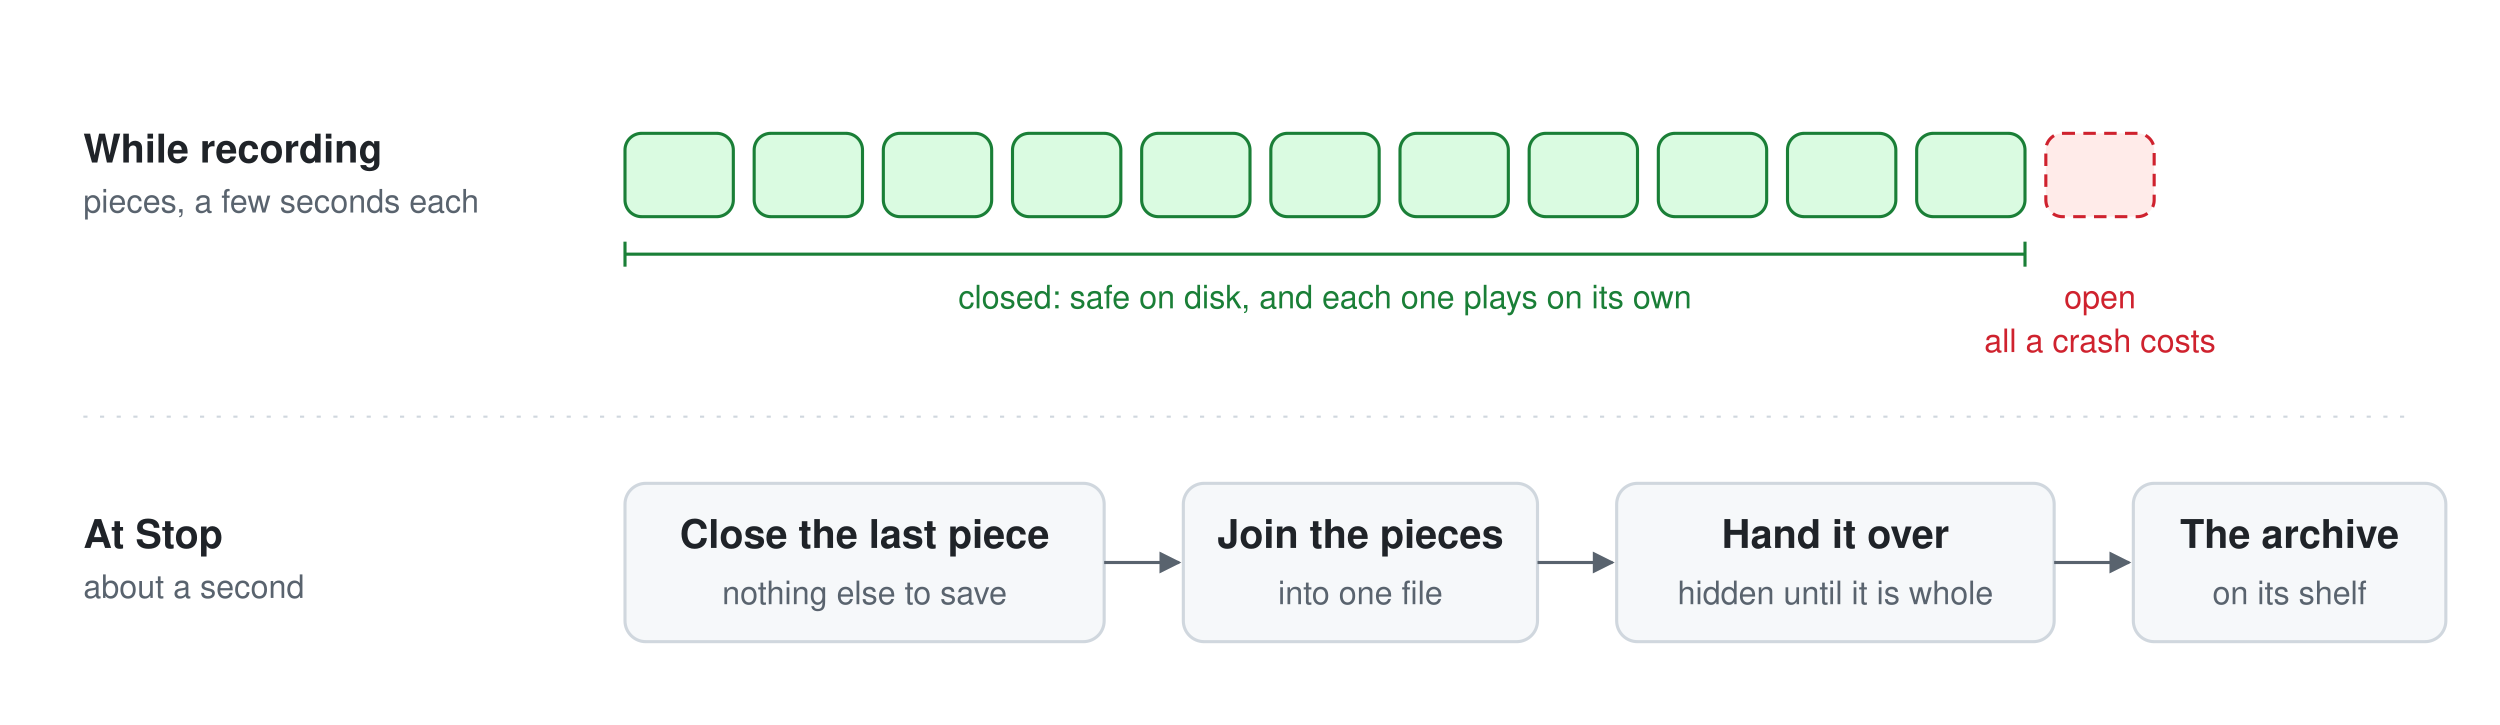
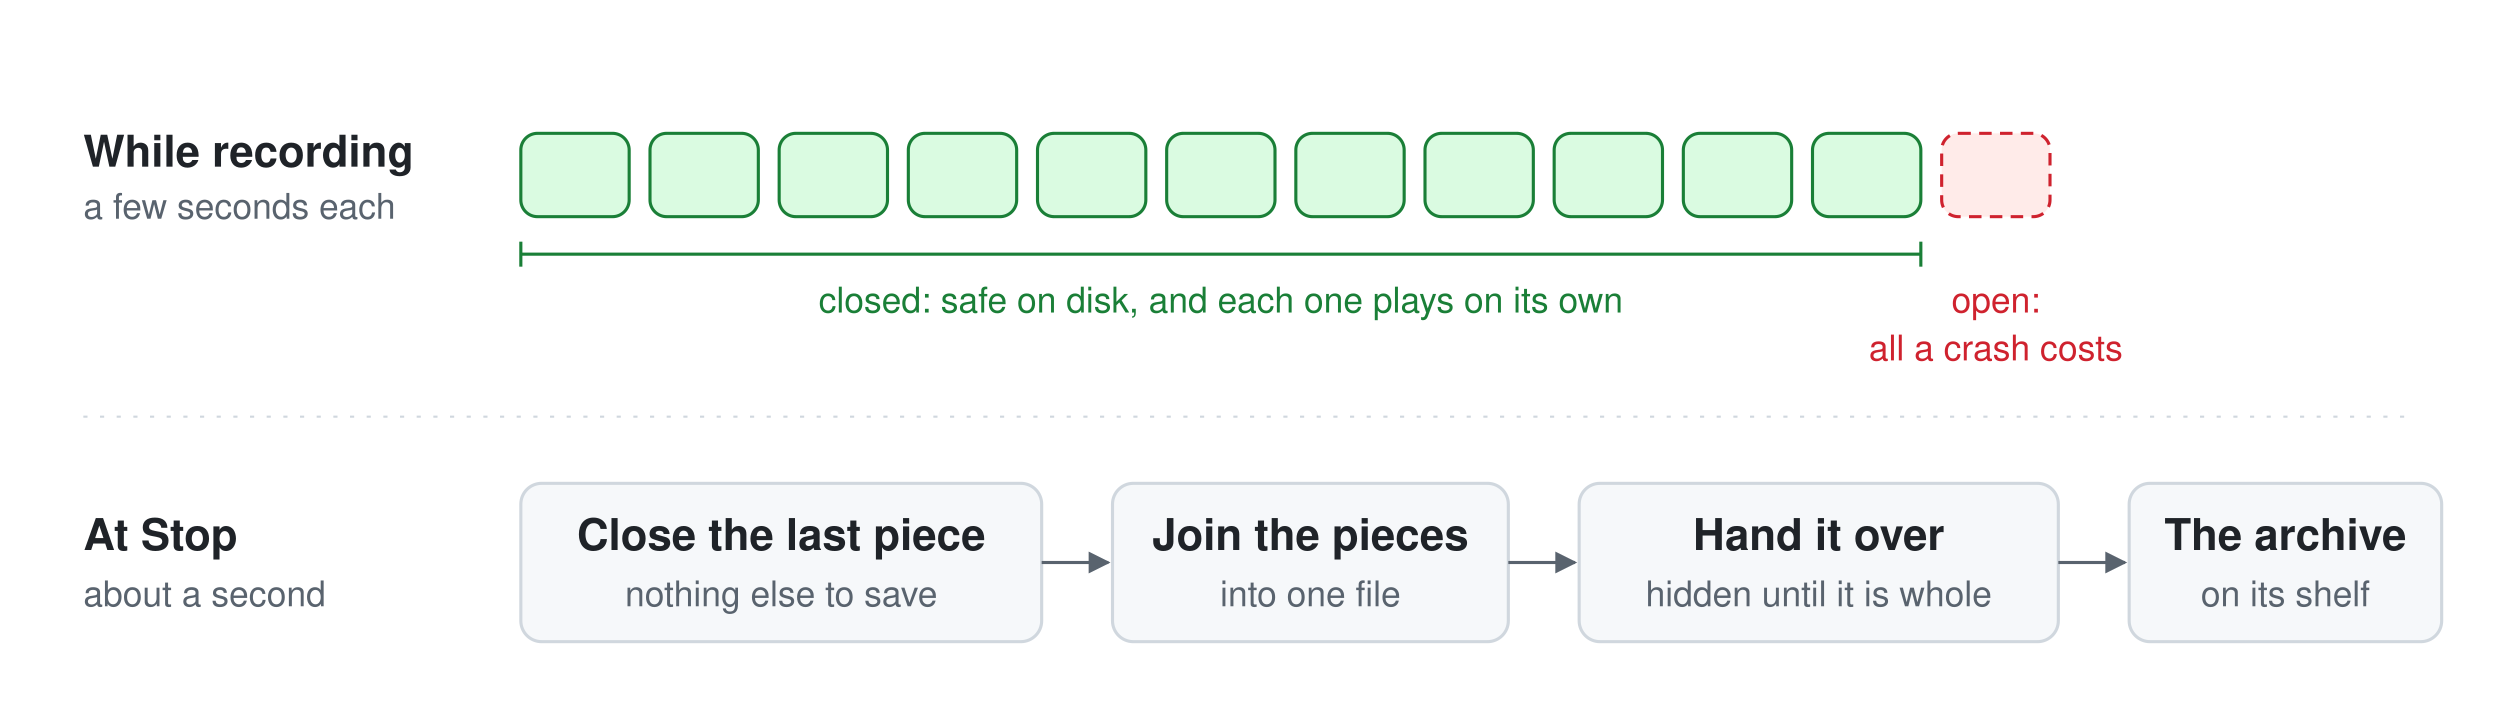
<svg xmlns="http://www.w3.org/2000/svg" viewBox="0 0 1200 348" role="img" aria-label="While recording, picture and sound go to disk in short pieces that each play on their own, so a crash costs only the open piece. At Stop the last piece is closed, the pieces are joined, and the finished file is handed over whole.">
  <style>
    .piece { animation: land 6s ease-in-out infinite; }
    .open { animation: write 1.2s ease-in-out infinite; }
    @keyframes land { 0%, 9%, 100% { opacity: 1; } 4% { opacity: .35; } }
    @keyframes write { 0%, 100% { opacity: .55; } 50% { opacity: 1; } }
    @media (prefers-reduced-motion: reduce) { .piece, .open { animation: none; } }
  </style>
  <defs>
    <marker id="tip" viewBox="0 0 10 10" refX="9" refY="5" markerWidth="7" markerHeight="7" orient="auto-start-reverse">
      <path d="M0 0L10 5L0 10z" fill="#59636e" />
    </marker>
  </defs>
  <g font-family="-apple-system, BlinkMacSystemFont, 'Segoe UI', Helvetica, Arial, sans-serif">
-     <text x="40" y="78" font-size="19" font-weight="600" fill="#1f2328">While recording</text>
-     <text x="40" y="102" font-size="15.5" fill="#59636e">pieces, a few seconds each</text>
-     <rect class="piece" x="300" y="64" width="52" height="40" rx="8" fill="#dafbe1" stroke="#1a7f37" stroke-width="1.5" style="animation-delay:0.00s" />
-     <rect class="piece" x="362" y="64" width="52" height="40" rx="8" fill="#dafbe1" stroke="#1a7f37" stroke-width="1.5" style="animation-delay:0.35s" />
-     <rect class="piece" x="424" y="64" width="52" height="40" rx="8" fill="#dafbe1" stroke="#1a7f37" stroke-width="1.5" style="animation-delay:0.70s" />
-     <rect class="piece" x="486" y="64" width="52" height="40" rx="8" fill="#dafbe1" stroke="#1a7f37" stroke-width="1.5" style="animation-delay:1.05s" />
-     <rect class="piece" x="548" y="64" width="52" height="40" rx="8" fill="#dafbe1" stroke="#1a7f37" stroke-width="1.5" style="animation-delay:1.40s" />
-     <rect class="piece" x="610" y="64" width="52" height="40" rx="8" fill="#dafbe1" stroke="#1a7f37" stroke-width="1.5" style="animation-delay:1.75s" />
-     <rect class="piece" x="672" y="64" width="52" height="40" rx="8" fill="#dafbe1" stroke="#1a7f37" stroke-width="1.5" style="animation-delay:2.10s" />
-     <rect class="piece" x="734" y="64" width="52" height="40" rx="8" fill="#dafbe1" stroke="#1a7f37" stroke-width="1.5" style="animation-delay:2.45s" />
-     <rect class="piece" x="796" y="64" width="52" height="40" rx="8" fill="#dafbe1" stroke="#1a7f37" stroke-width="1.5" style="animation-delay:2.80s" />
-     <rect class="piece" x="858" y="64" width="52" height="40" rx="8" fill="#dafbe1" stroke="#1a7f37" stroke-width="1.5" style="animation-delay:3.15s" />
-     <rect class="piece" x="920" y="64" width="52" height="40" rx="8" fill="#dafbe1" stroke="#1a7f37" stroke-width="1.5" style="animation-delay:3.50s" />
-     <rect class="open" x="982" y="64" width="52" height="40" rx="8" fill="#ffebe9" stroke="#cf222e" stroke-width="1.5" stroke-dasharray="6 4" />
-     <path d="M300 122H972" stroke="#1a7f37" stroke-width="1.5" />
-     <path d="M300 116V128M972 116V128" stroke="#1a7f37" stroke-width="1.5" />
-     <text x="636" y="148" text-anchor="middle" font-size="15.5" fill="#1a7f37">closed: safe on disk, and each one plays on its own</text>
-     <text x="1008" y="148" text-anchor="middle" font-size="15.5" fill="#cf222e">open</text>
-     <text x="1008" y="169" text-anchor="middle" font-size="15.5" fill="#cf222e">all a crash costs</text>
+     <text x="40" y="80" font-size="21" font-weight="600" fill="#1f2328">While recording</text>
+     <text x="40" y="105" font-size="17" fill="#59636e">a few seconds each</text>
+     <rect class="piece" x="250" y="64" width="52" height="40" rx="8" fill="#dafbe1" stroke="#1a7f37" stroke-width="1.5" style="animation-delay:0.00s" />
+     <rect class="piece" x="312" y="64" width="52" height="40" rx="8" fill="#dafbe1" stroke="#1a7f37" stroke-width="1.5" style="animation-delay:0.35s" />
+     <rect class="piece" x="374" y="64" width="52" height="40" rx="8" fill="#dafbe1" stroke="#1a7f37" stroke-width="1.5" style="animation-delay:0.70s" />
+     <rect class="piece" x="436" y="64" width="52" height="40" rx="8" fill="#dafbe1" stroke="#1a7f37" stroke-width="1.5" style="animation-delay:1.05s" />
+     <rect class="piece" x="498" y="64" width="52" height="40" rx="8" fill="#dafbe1" stroke="#1a7f37" stroke-width="1.5" style="animation-delay:1.40s" />
+     <rect class="piece" x="560" y="64" width="52" height="40" rx="8" fill="#dafbe1" stroke="#1a7f37" stroke-width="1.5" style="animation-delay:1.75s" />
+     <rect class="piece" x="622" y="64" width="52" height="40" rx="8" fill="#dafbe1" stroke="#1a7f37" stroke-width="1.5" style="animation-delay:2.10s" />
+     <rect class="piece" x="684" y="64" width="52" height="40" rx="8" fill="#dafbe1" stroke="#1a7f37" stroke-width="1.5" style="animation-delay:2.45s" />
+     <rect class="piece" x="746" y="64" width="52" height="40" rx="8" fill="#dafbe1" stroke="#1a7f37" stroke-width="1.5" style="animation-delay:2.80s" />
+     <rect class="piece" x="808" y="64" width="52" height="40" rx="8" fill="#dafbe1" stroke="#1a7f37" stroke-width="1.5" style="animation-delay:3.15s" />
+     <rect class="piece" x="870" y="64" width="52" height="40" rx="8" fill="#dafbe1" stroke="#1a7f37" stroke-width="1.5" style="animation-delay:3.50s" />
+     <rect class="open" x="932" y="64" width="52" height="40" rx="8" fill="#ffebe9" stroke="#cf222e" stroke-width="1.5" stroke-dasharray="6 4" />
+     <path d="M250 122H922" stroke="#1a7f37" stroke-width="1.5" />
+     <path d="M250 116V128M922 116V128" stroke="#1a7f37" stroke-width="1.5" />
+     <text x="586" y="150" text-anchor="middle" font-size="17" fill="#1a7f37">closed: safe on disk, and each one plays on its own</text>
+     <text x="958" y="150" text-anchor="middle" font-size="17" fill="#cf222e">open:</text>
+     <text x="958" y="173" text-anchor="middle" font-size="17" fill="#cf222e">all a crash costs</text>
    <path d="M40 200H1160" stroke="#d0d7de" stroke-width="1" stroke-dasharray="2 6" />
-     <text x="40" y="263" font-size="19" font-weight="600" fill="#1f2328">At Stop</text>
-     <text x="40" y="287" font-size="15.5" fill="#59636e">about a second</text>
-     <rect x="300" y="232" width="230" height="76" rx="10" fill="#f6f8fa" stroke="#d0d7de" stroke-width="1.5" />
-     <text x="415.0" y="263" text-anchor="middle" font-size="19" font-weight="600" fill="#1f2328">Close the last piece</text>
-     <text x="415.0" y="290" text-anchor="middle" font-size="15.5" fill="#59636e">nothing else to save</text>
-     <path d="M530 270H566" stroke="#59636e" stroke-width="1.5" marker-end="url(#tip)" />
-     <rect x="568" y="232" width="170" height="76" rx="10" fill="#f6f8fa" stroke="#d0d7de" stroke-width="1.5" />
-     <text x="653.0" y="263" text-anchor="middle" font-size="19" font-weight="600" fill="#1f2328">Join the pieces</text>
-     <text x="653.0" y="290" text-anchor="middle" font-size="15.5" fill="#59636e">into one file</text>
-     <path d="M738 270H774" stroke="#59636e" stroke-width="1.5" marker-end="url(#tip)" />
-     <rect x="776" y="232" width="210" height="76" rx="10" fill="#f6f8fa" stroke="#d0d7de" stroke-width="1.5" />
-     <text x="881.0" y="263" text-anchor="middle" font-size="19" font-weight="600" fill="#1f2328">Hand it over</text>
-     <text x="881.0" y="290" text-anchor="middle" font-size="15.5" fill="#59636e">hidden until it is whole</text>
-     <path d="M986 270H1022" stroke="#59636e" stroke-width="1.5" marker-end="url(#tip)" />
-     <rect x="1024" y="232" width="150" height="76" rx="10" fill="#f6f8fa" stroke="#d0d7de" stroke-width="1.5" />
-     <text x="1099.0" y="263" text-anchor="middle" font-size="19" font-weight="600" fill="#1f2328">The archive</text>
-     <text x="1099.0" y="290" text-anchor="middle" font-size="15.5" fill="#59636e">on its shelf</text>
+     <text x="40" y="264" font-size="21" font-weight="600" fill="#1f2328">At Stop</text>
+     <text x="40" y="291" font-size="17" fill="#59636e">about a second</text>
+     <rect x="250" y="232" width="250" height="76" rx="10" fill="#f6f8fa" stroke="#d0d7de" stroke-width="1.5" />
+     <text x="375.0" y="264" text-anchor="middle" font-size="21" font-weight="600" fill="#1f2328">Close the last piece</text>
+     <text x="375.0" y="291" text-anchor="middle" font-size="17" fill="#59636e">nothing else to save</text>
+     <path d="M500 270H532" stroke="#59636e" stroke-width="1.5" marker-end="url(#tip)" />
+     <rect x="534" y="232" width="190" height="76" rx="10" fill="#f6f8fa" stroke="#d0d7de" stroke-width="1.5" />
+     <text x="629.0" y="264" text-anchor="middle" font-size="21" font-weight="600" fill="#1f2328">Join the pieces</text>
+     <text x="629.0" y="291" text-anchor="middle" font-size="17" fill="#59636e">into one file</text>
+     <path d="M724 270H756" stroke="#59636e" stroke-width="1.5" marker-end="url(#tip)" />
+     <rect x="758" y="232" width="230" height="76" rx="10" fill="#f6f8fa" stroke="#d0d7de" stroke-width="1.5" />
+     <text x="873.0" y="264" text-anchor="middle" font-size="21" font-weight="600" fill="#1f2328">Hand it over</text>
+     <text x="873.0" y="291" text-anchor="middle" font-size="17" fill="#59636e">hidden until it is whole</text>
+     <path d="M988 270H1020" stroke="#59636e" stroke-width="1.5" marker-end="url(#tip)" />
+     <rect x="1022" y="232" width="150" height="76" rx="10" fill="#f6f8fa" stroke="#d0d7de" stroke-width="1.5" />
+     <text x="1097.0" y="264" text-anchor="middle" font-size="21" font-weight="600" fill="#1f2328">The archive</text>
+     <text x="1097.0" y="291" text-anchor="middle" font-size="17" fill="#59636e">on its shelf</text>
  </g>
</svg>
